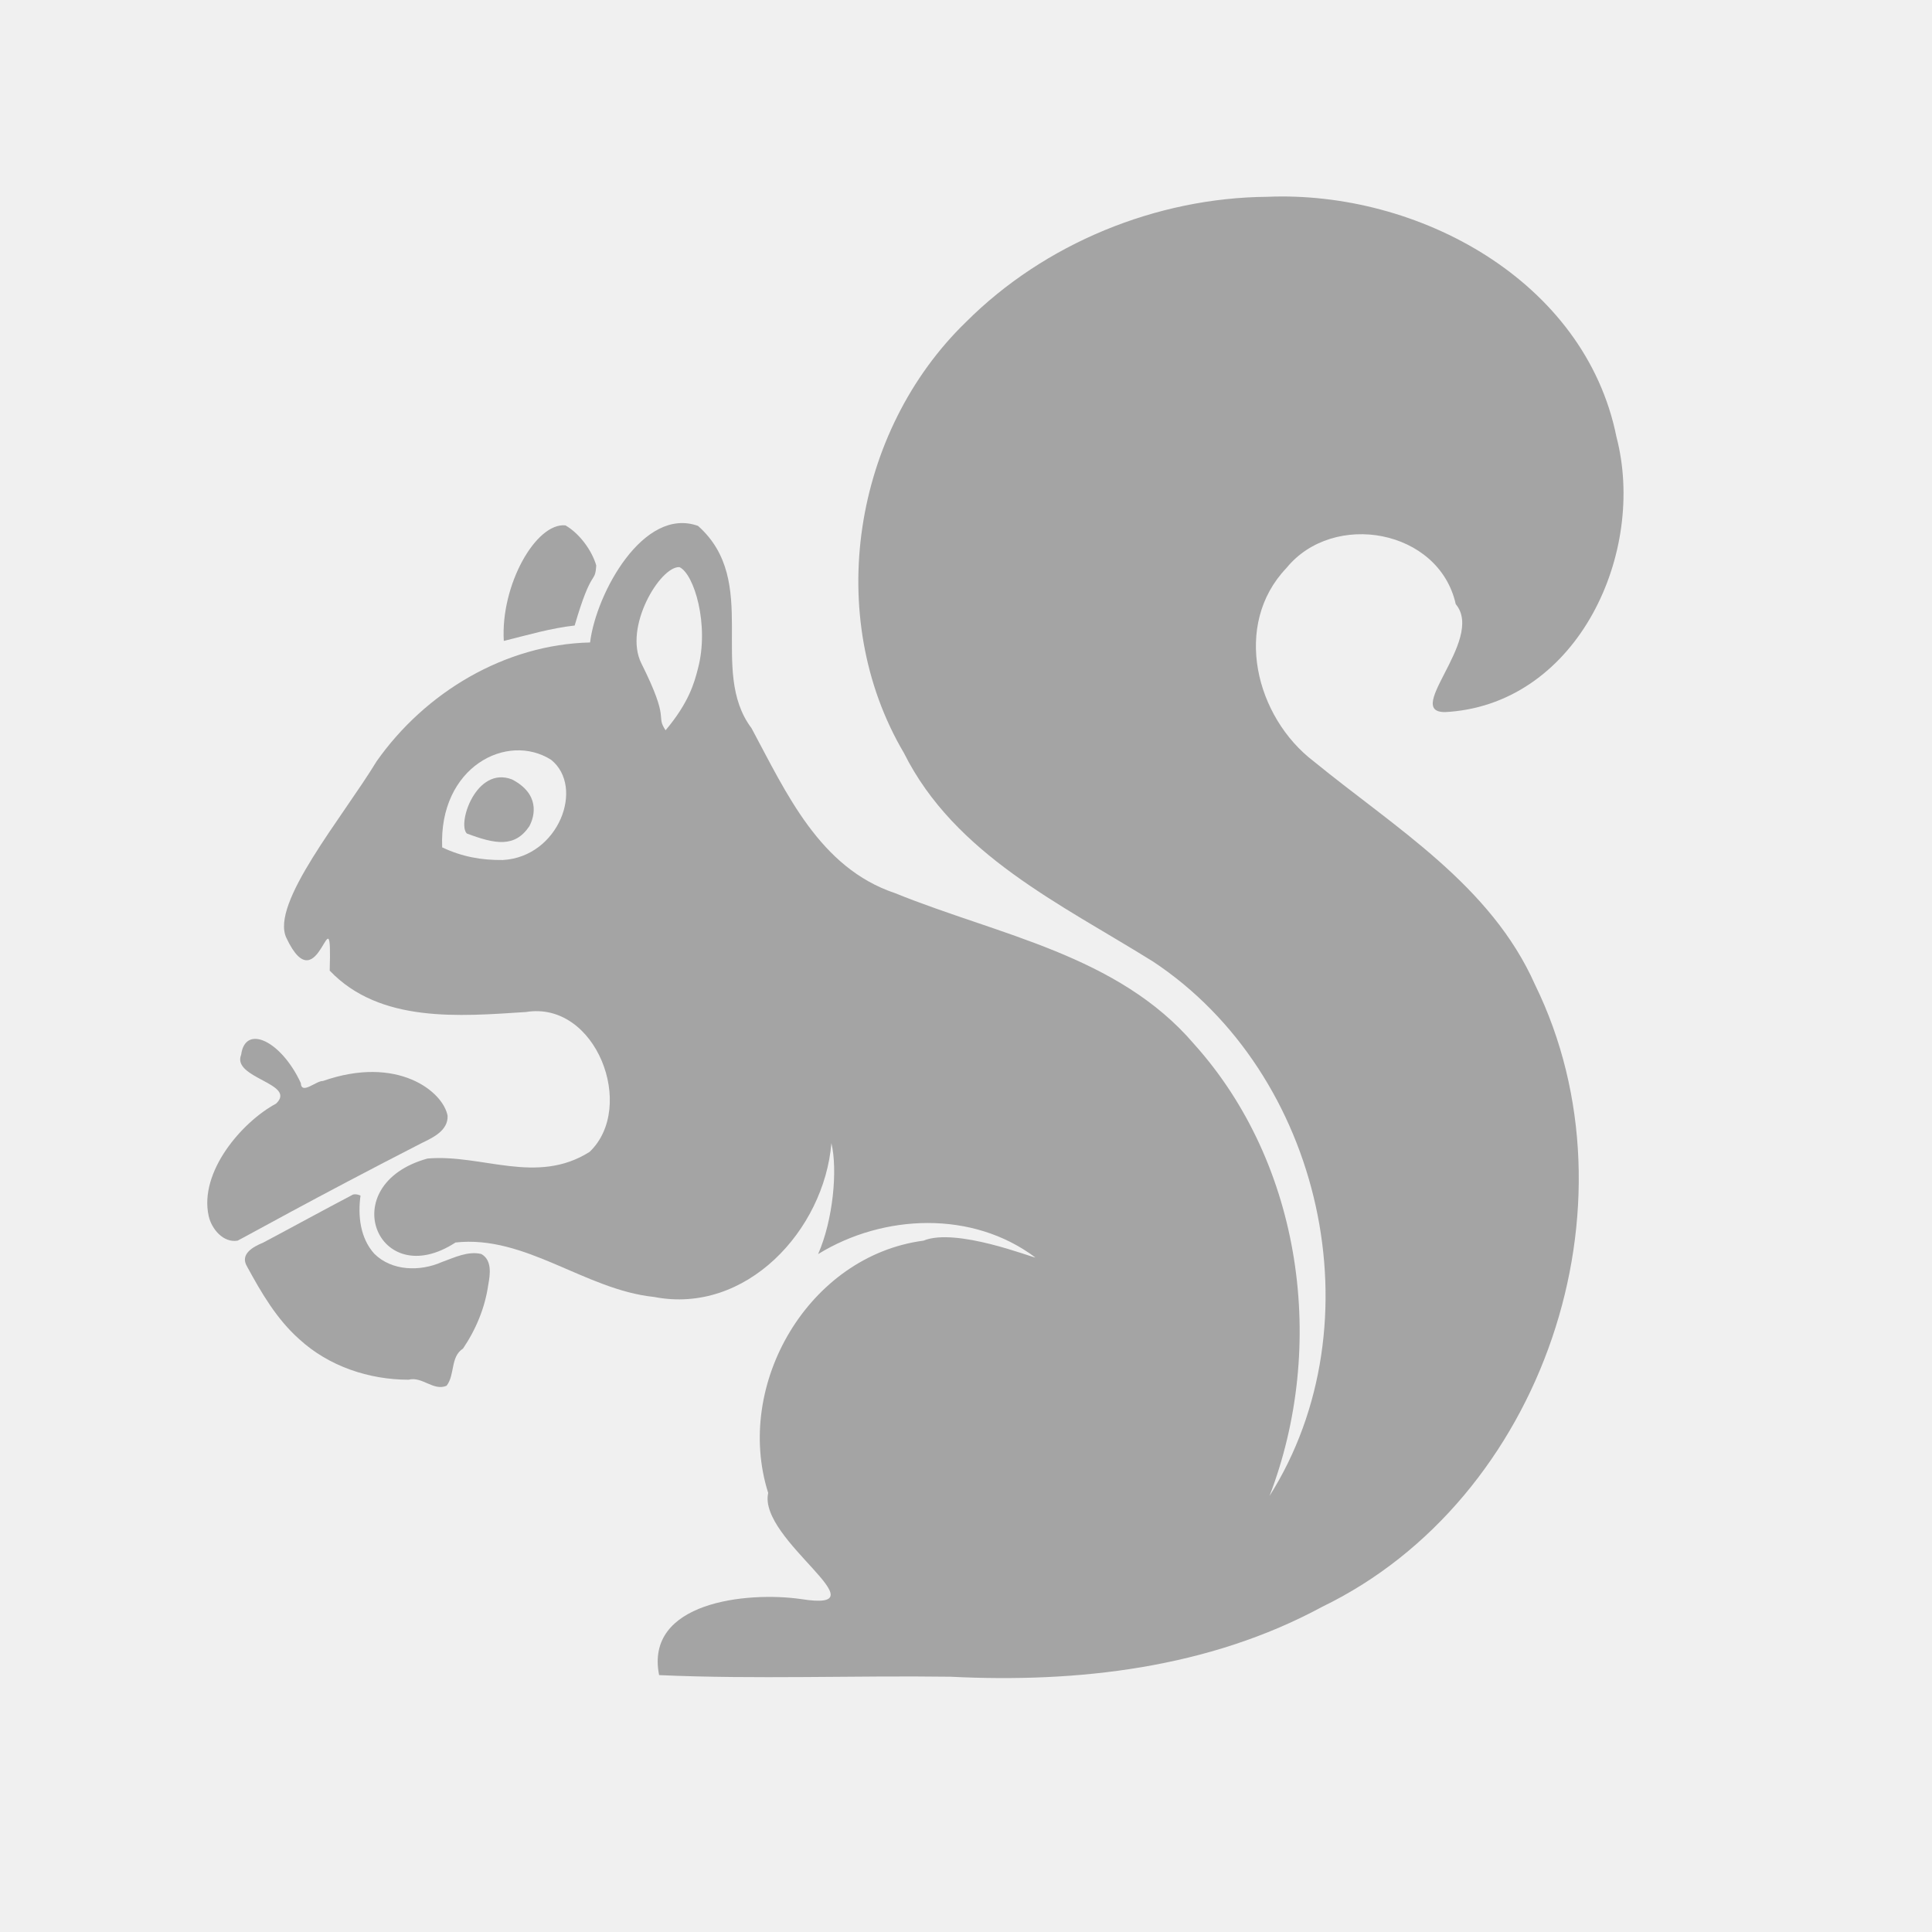
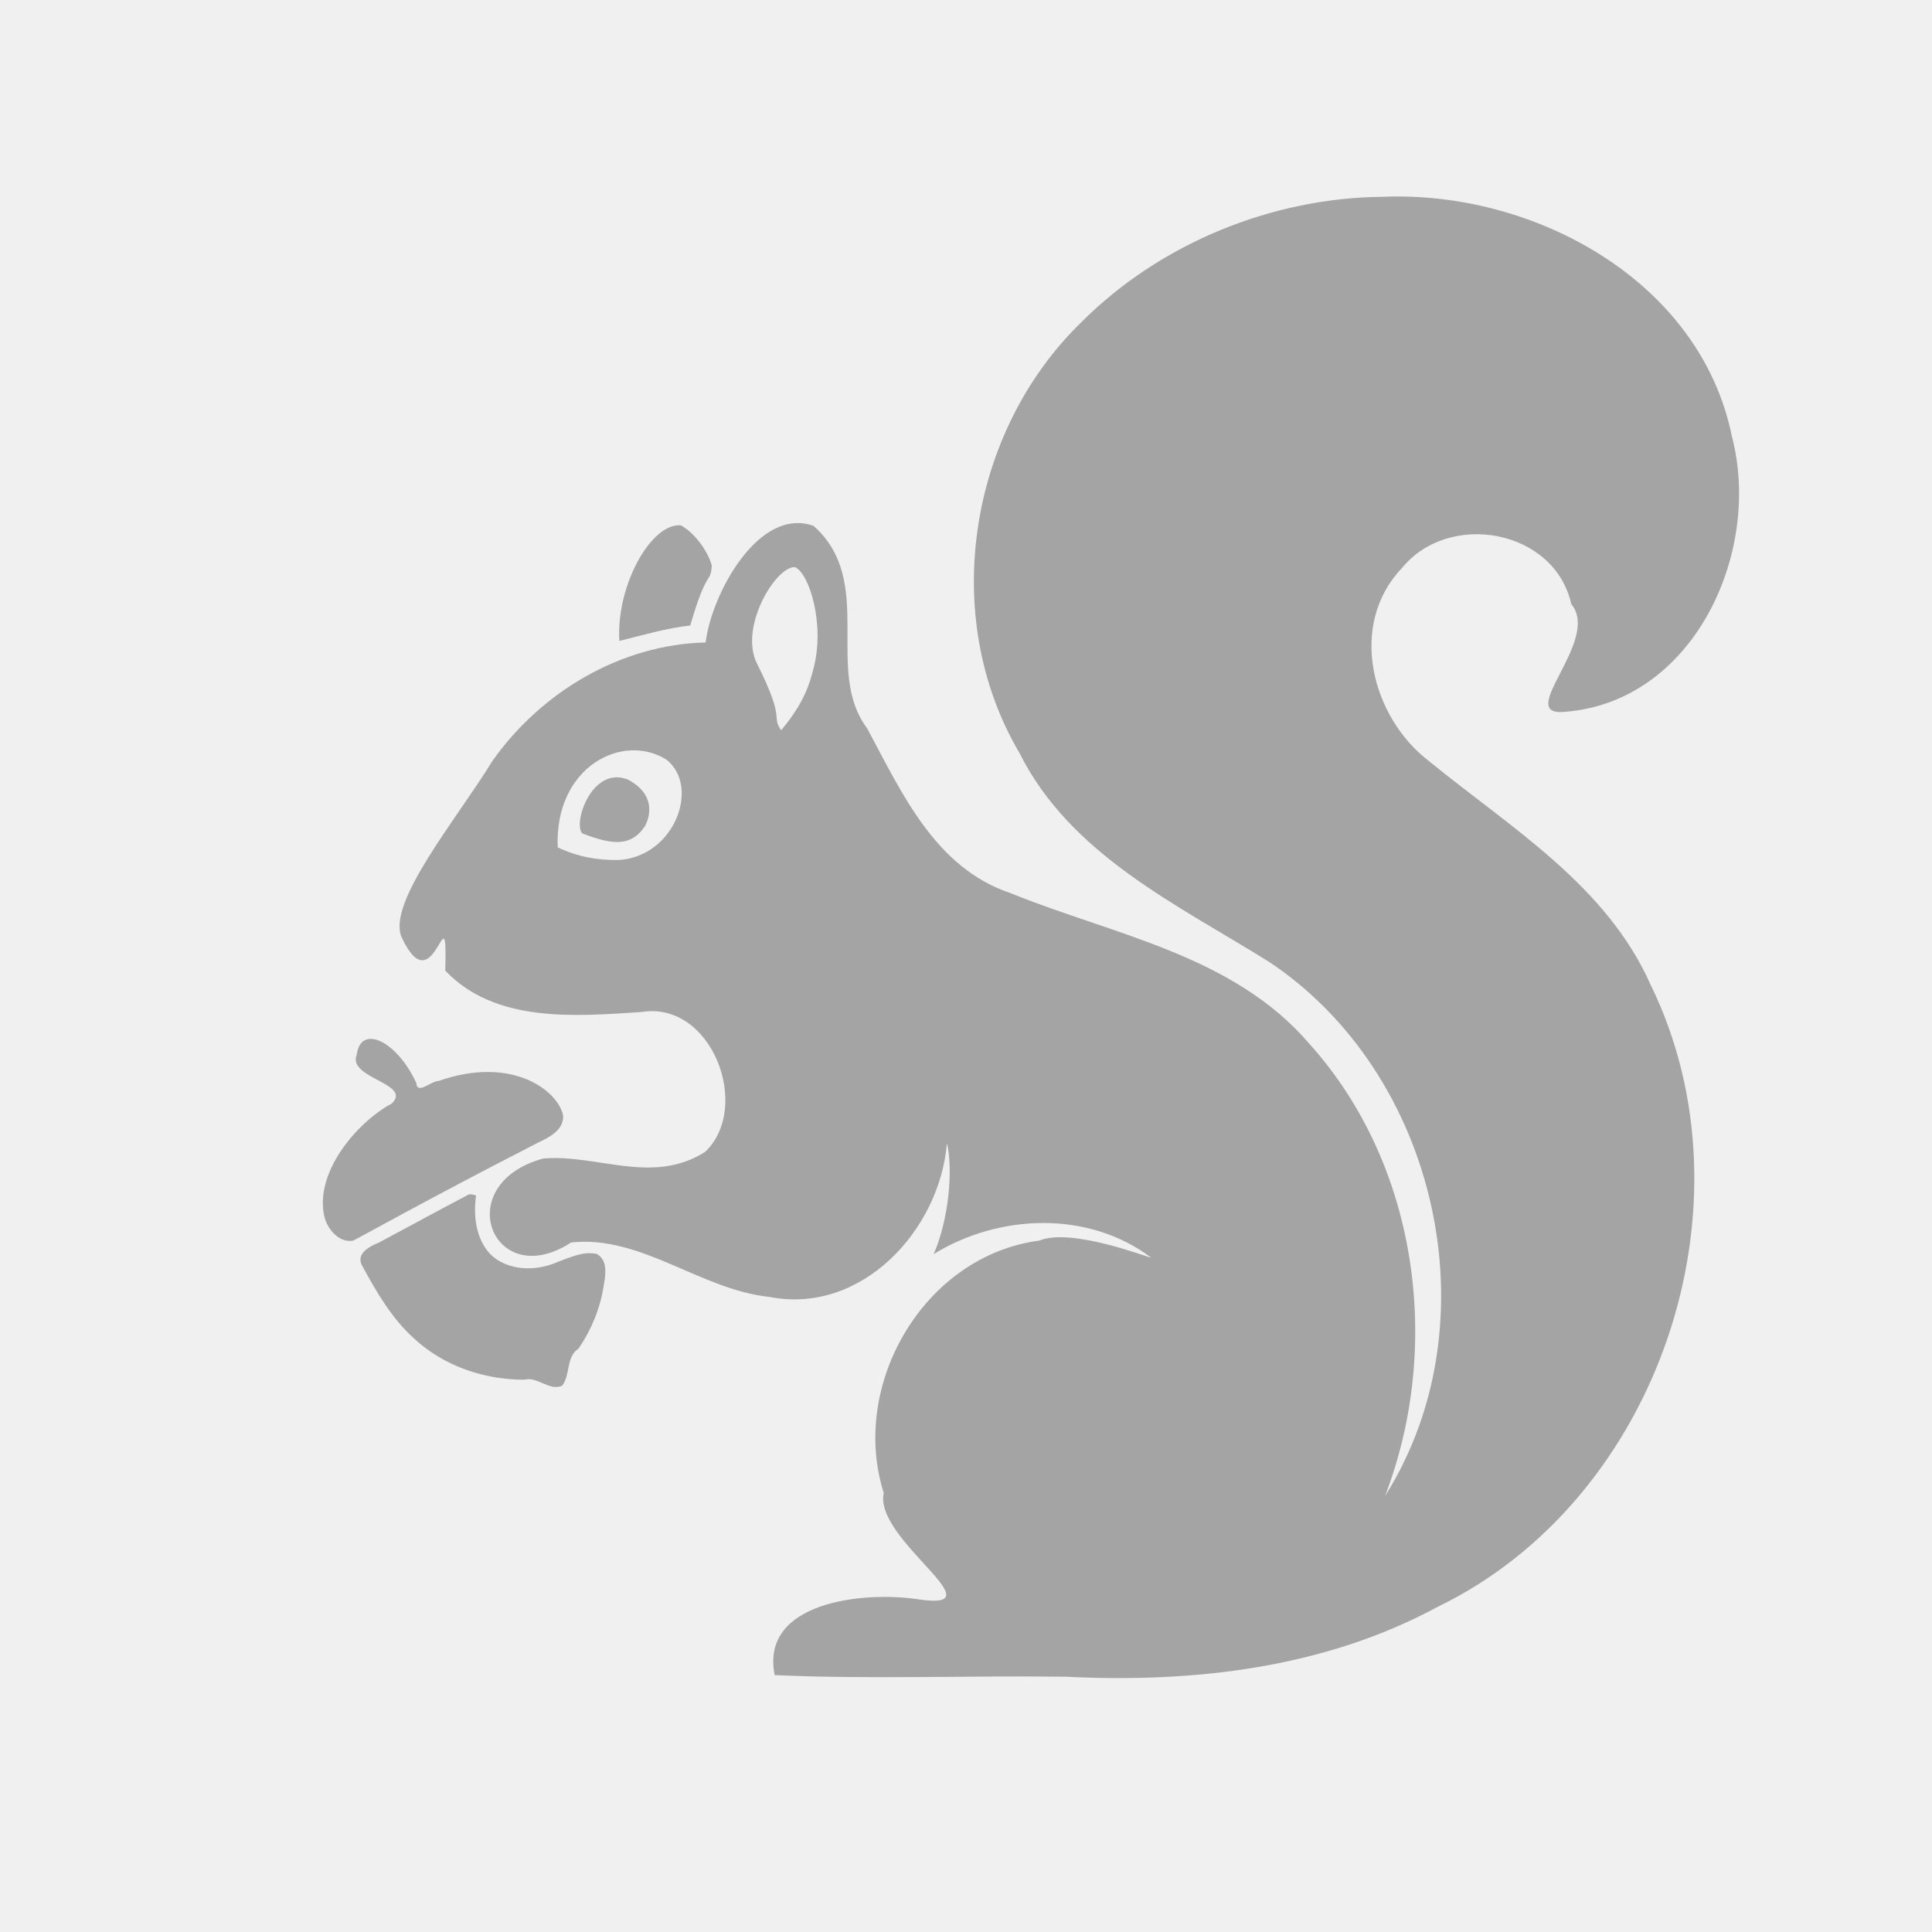
<svg xmlns="http://www.w3.org/2000/svg" version="1.1" width="1254" height="1254">
  <defs>
    <mask id="eye-tooth">
      <rect fill="#FFF" x="-1254" y="-1254" width="2508" height="2508" />
      <g fill="#000" transform="translate(-897.5488,-127.7393)">
        <path transform="translate(432.6953,493.1484)" d="                     M 0,0                     C 21.948,17.633 5.015,62.984 -31.254,65.055                     C -45.362,65.225 -57.831,62.912 -70.695,56.852                     C -72.921,4.67 -28.59,-18.08 0,0 Z" />
        <path transform="translate(516,368.1016)" d="                     M 0,0                     C 9.501,4.268 19.556,37.542 12,65.898                     C 9.658,75.199 6.035,88.059 -9,105.898                     C -15.802,95.695 -5.487,100.884 -24.699,62.504                     C -36.439,38.992 -12.466,-0.633 0,0 Z" />
      </g>
    </mask>
  </defs>
-   <g fill="#333" fill-opacity="0.4" transform="translate(-75, 0)">
+   <g fill="#333" fill-opacity="0.4">
    <path d="             m 270.239,702.96             c 0.386,7.92 9.956,-1.517 14.356,-1.321             c 48.348,-16.96 78.054,6.784 80.926,22.598             c 0.362,9.488 -9.336,14.095 -16.597,17.579             c -70.302,36.02 -115.82,61.616 -119.716,63.445             c -9.297,1.581 -16.831,-7.579 -18.733,-15.848             c -6.459,-28.745 21.596,-61.236 43.69,-73.068             c 13.916,-13.1 -28.97,-16.399 -22.637,-31.784             c 2.688,-20.15 26.146,-8.839 38.711,18.399 z" />
    <path d="             m 309,776             c -1.803,13.057 -0.251,27.535 8.898,37.71             c 11.329,11.368 29.753,11.691 43.775,5.492             c 8.148,-2.918 16.945,-7.346 25.718,-5.276             c 7.089,3.969 5.774,13.287 4.524,19.99             c -2.09,14.845 -8.006,29.012 -16.382,41.397             c -8.352,5.39 -5.091,17.026 -10.692,24.151             c -8.571,3.604 -15.811,-6.257 -24.659,-3.934             c -25.734,-0.015 -51.751,-8.712 -70.873,-26.243             c -14.698,-13.018 -24.699,-30.206 -33.964,-47.254             c -4.894,-8.128 4.226,-12.931 10.46,-15.481             c 19.495,-10.339 38.837,-20.966 58.372,-31.23             c 1.63,-0.384 3.319,0.043 4.822,0.68 z" />
    <path transform="translate(442,341)" d="             M 0,0             C 8.909,5.1 17.122,16.042 20,26             C 19.21,38.496 17.177,26.596 6,65             C -9.65,66.726 -24.759,71.26 -40,75             C -42.155,38.763 -19.146,-1.877 0,0 Z" />
    <path transform="translate(407.3477,505.9062)" d="             M 0,0             C 18.004,9.377 14.982,23.415 11.215,30.406             C 1.737,44.435 -10.934,42.002 -29.348,35.094             C -35.725,28.716 -23.279,-8.986 0,0 Z" />
    <path mask="url(#eye-tooth)" transform="translate(897.5488,127.7393)" d="             m 0,0             c 97.673,-4.125 206.237,54.216 226.645,155.864             c 19.508,74.673 -24.509,171.738 -108.194,178.396             c -34.156,3.628 23.613,-46.407 3.875,-69.875             c -10.838,-48.661 -79.439,-60.911 -109.929,-23.394             c -35.106,36.777 -19.946,96.769 17.817,125.486             c 52.574,42.985 114.868,80.173 143.588,144.946             c 70.003,142.818 5.452,334.267 -138.186,403.774             c -73.645,39.857 -158.618,49.489 -241.102,45.379             c -63.011,-0.857 -126.556,1.753 -189.257,-1.056             c -9.48,-47.448 56.865,-54.402 92.138,-49.356             c 55.709,8.838 -28.107,-38.496 -21.333,-68.87             c -22.312,-70.449 26.22,-153.905 100.807,-163.771             c 21.042,-8.719 70.84,11.11 72.639,10.957             c -40.761,-30.676 -98.617,-28.341 -141.056,-2.219             c 9.739,-22.046 12.765,-54.739 8.636,-72.051             c -4.686,56.545 -55.371,111.522 -115.11,99.857             c -44.828,-4.633 -83.396,-40.354 -128.864,-35.346             c -50.596,33.003 -79.24,-37.596 -18.177,-54.493             c 35.276,-3.051 70.824,17.444 105.211,-4.329             c 30.442,-29.043 4.301,-98.219 -41.266,-90.775             c -43.123,2.81 -94.843,7.34 -127.43,-26.863             c 1.606,-55.723 -6.89,23.836 -28.112,-21.224             c -10.682,-22.221 36.48,-78.281 58.539,-114.61             c 31.51,-44.797 83.291,-75.862 138.572,-77.165             c 3.913,-31.917 34.691,-88.383 70.069,-75.657             c 40.696,36.135 6.424,93.705 34.728,131.315             c 22.545,41.951 44.146,90.703 93.24,107.085             c 67.018,27.24 144.533,40.007 194.011,97.941             c 70.401,78.341 86.257,196.198 48.953,293.316             C 72.238,731.2 35.905,569.122 -74.265,496.301             C -133.797,459.188 -202.841,427.05 -235.861,360.963             C -288.182,272.266 -268.828,152.237 -195.549,81.263             C -144.549,30.236 -72.01,0.589 0,0 Z" />
  </g>
</svg>
